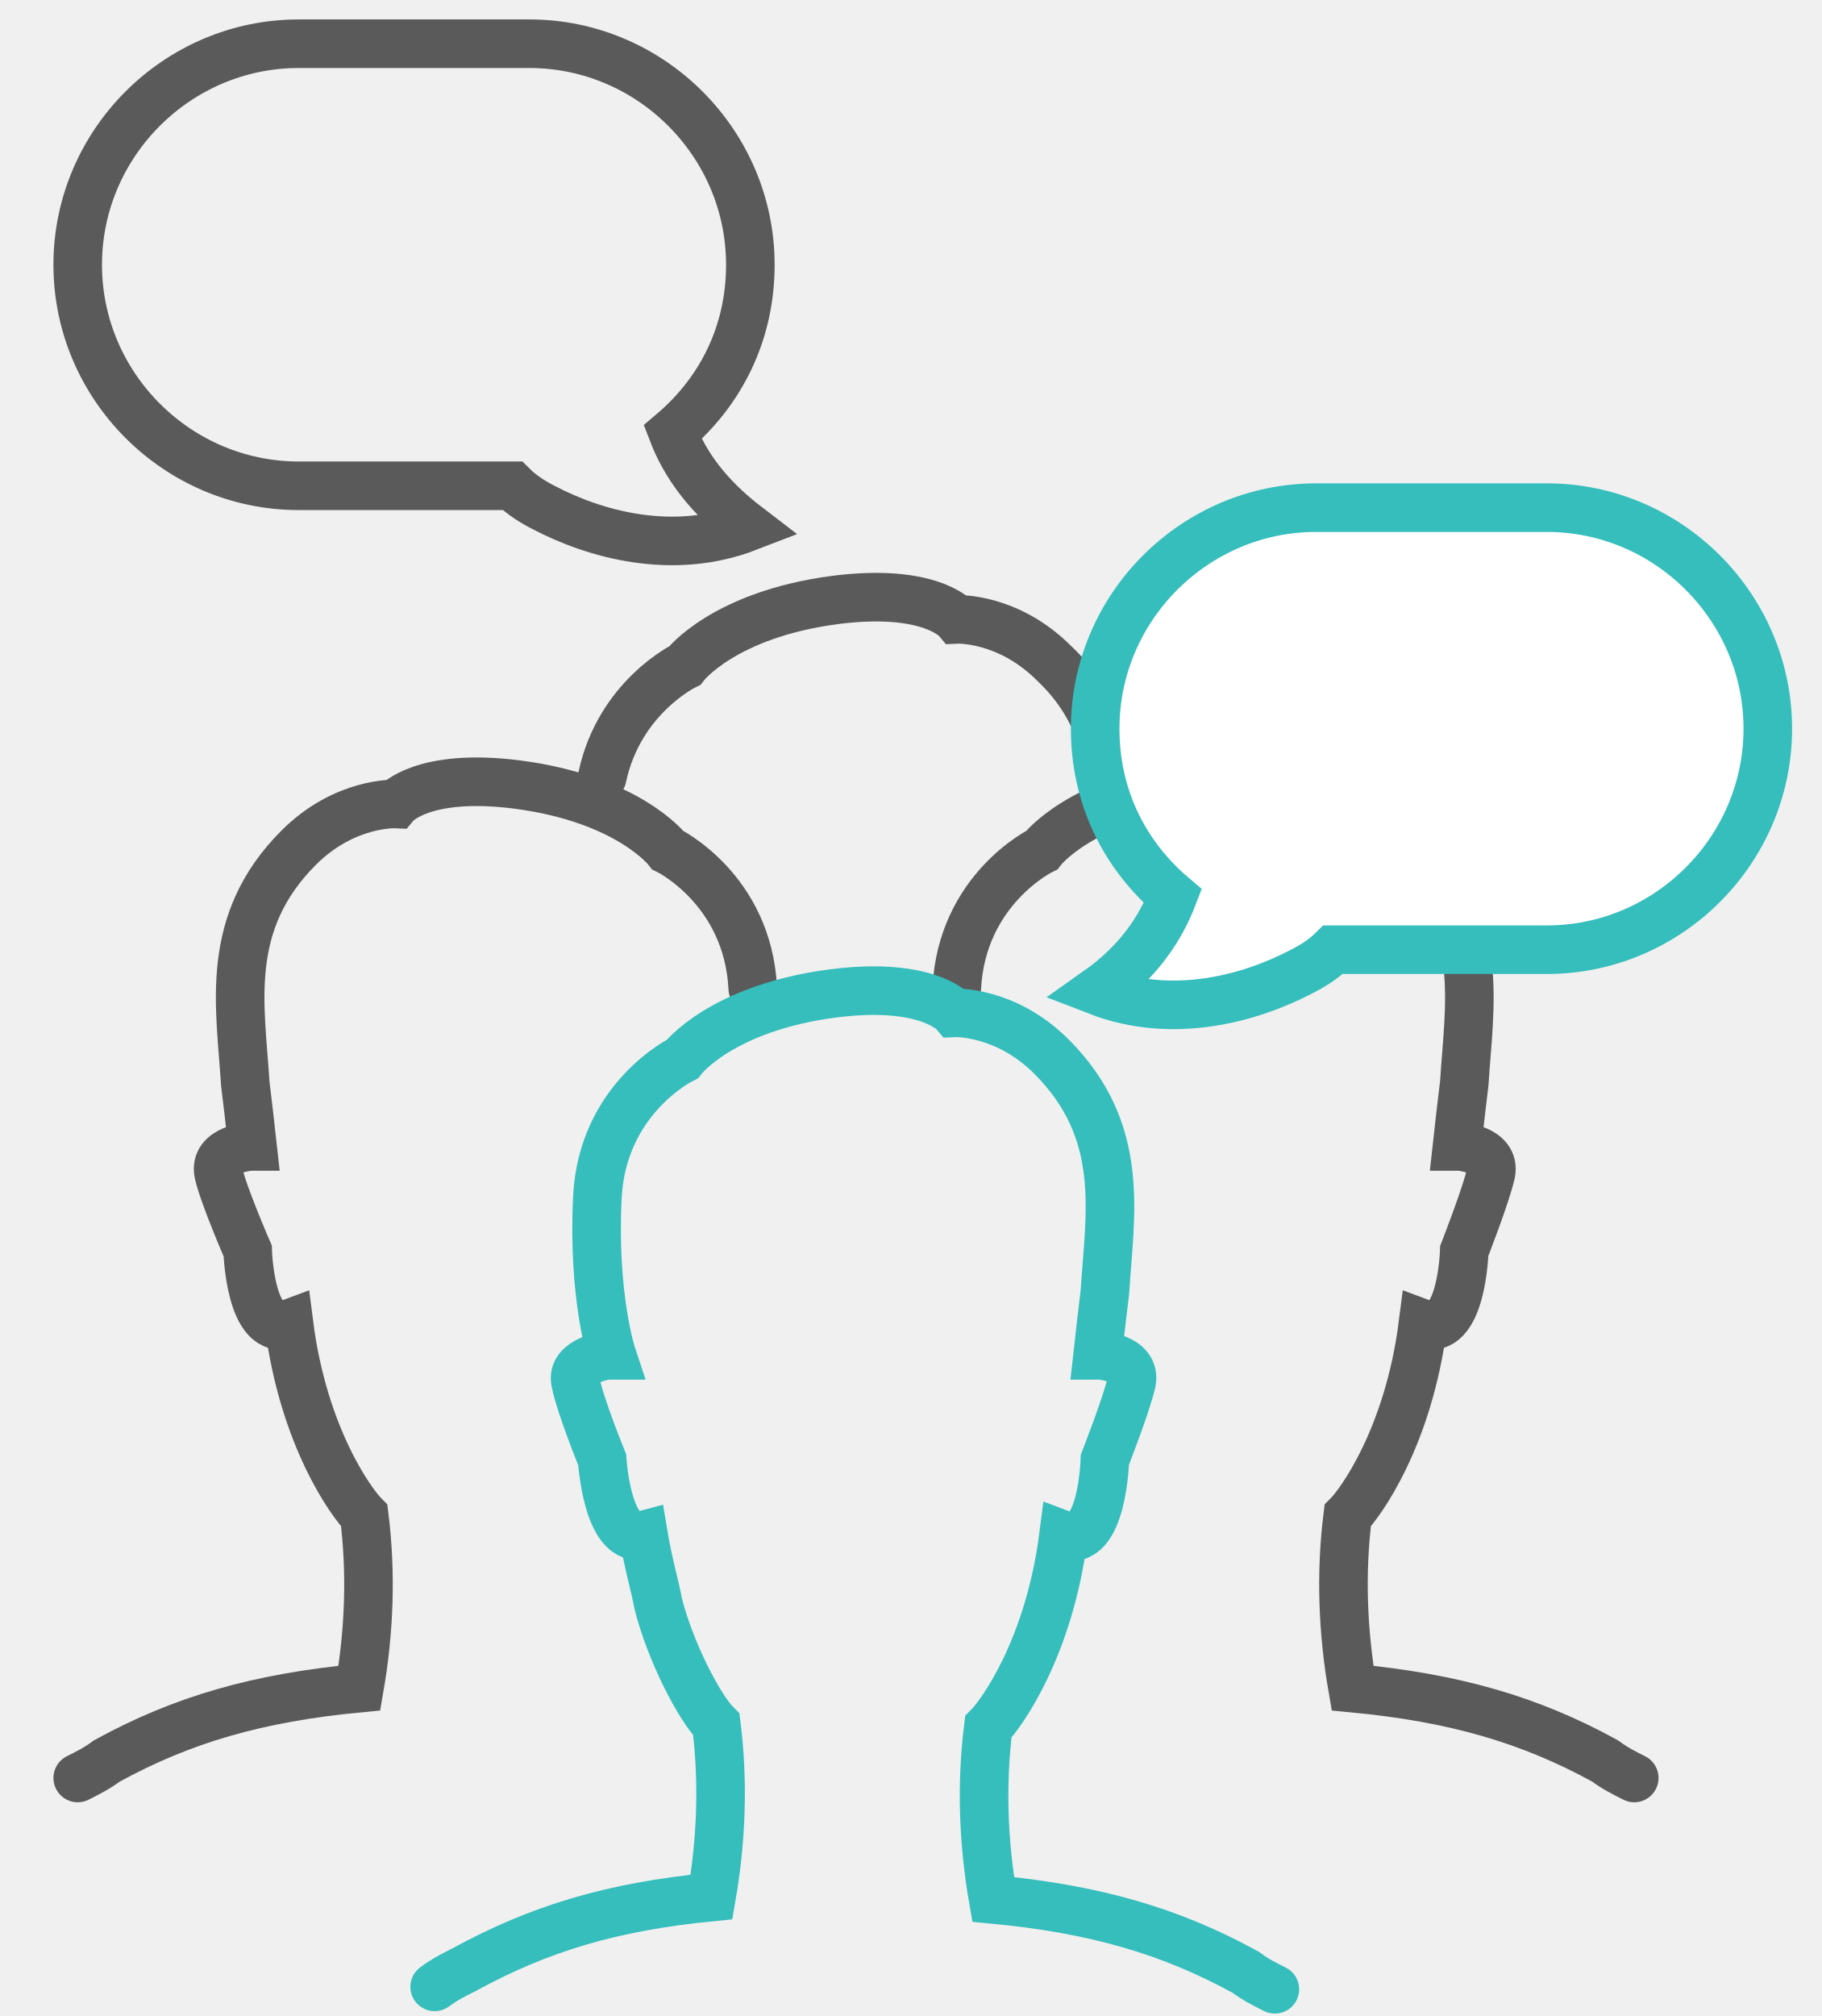
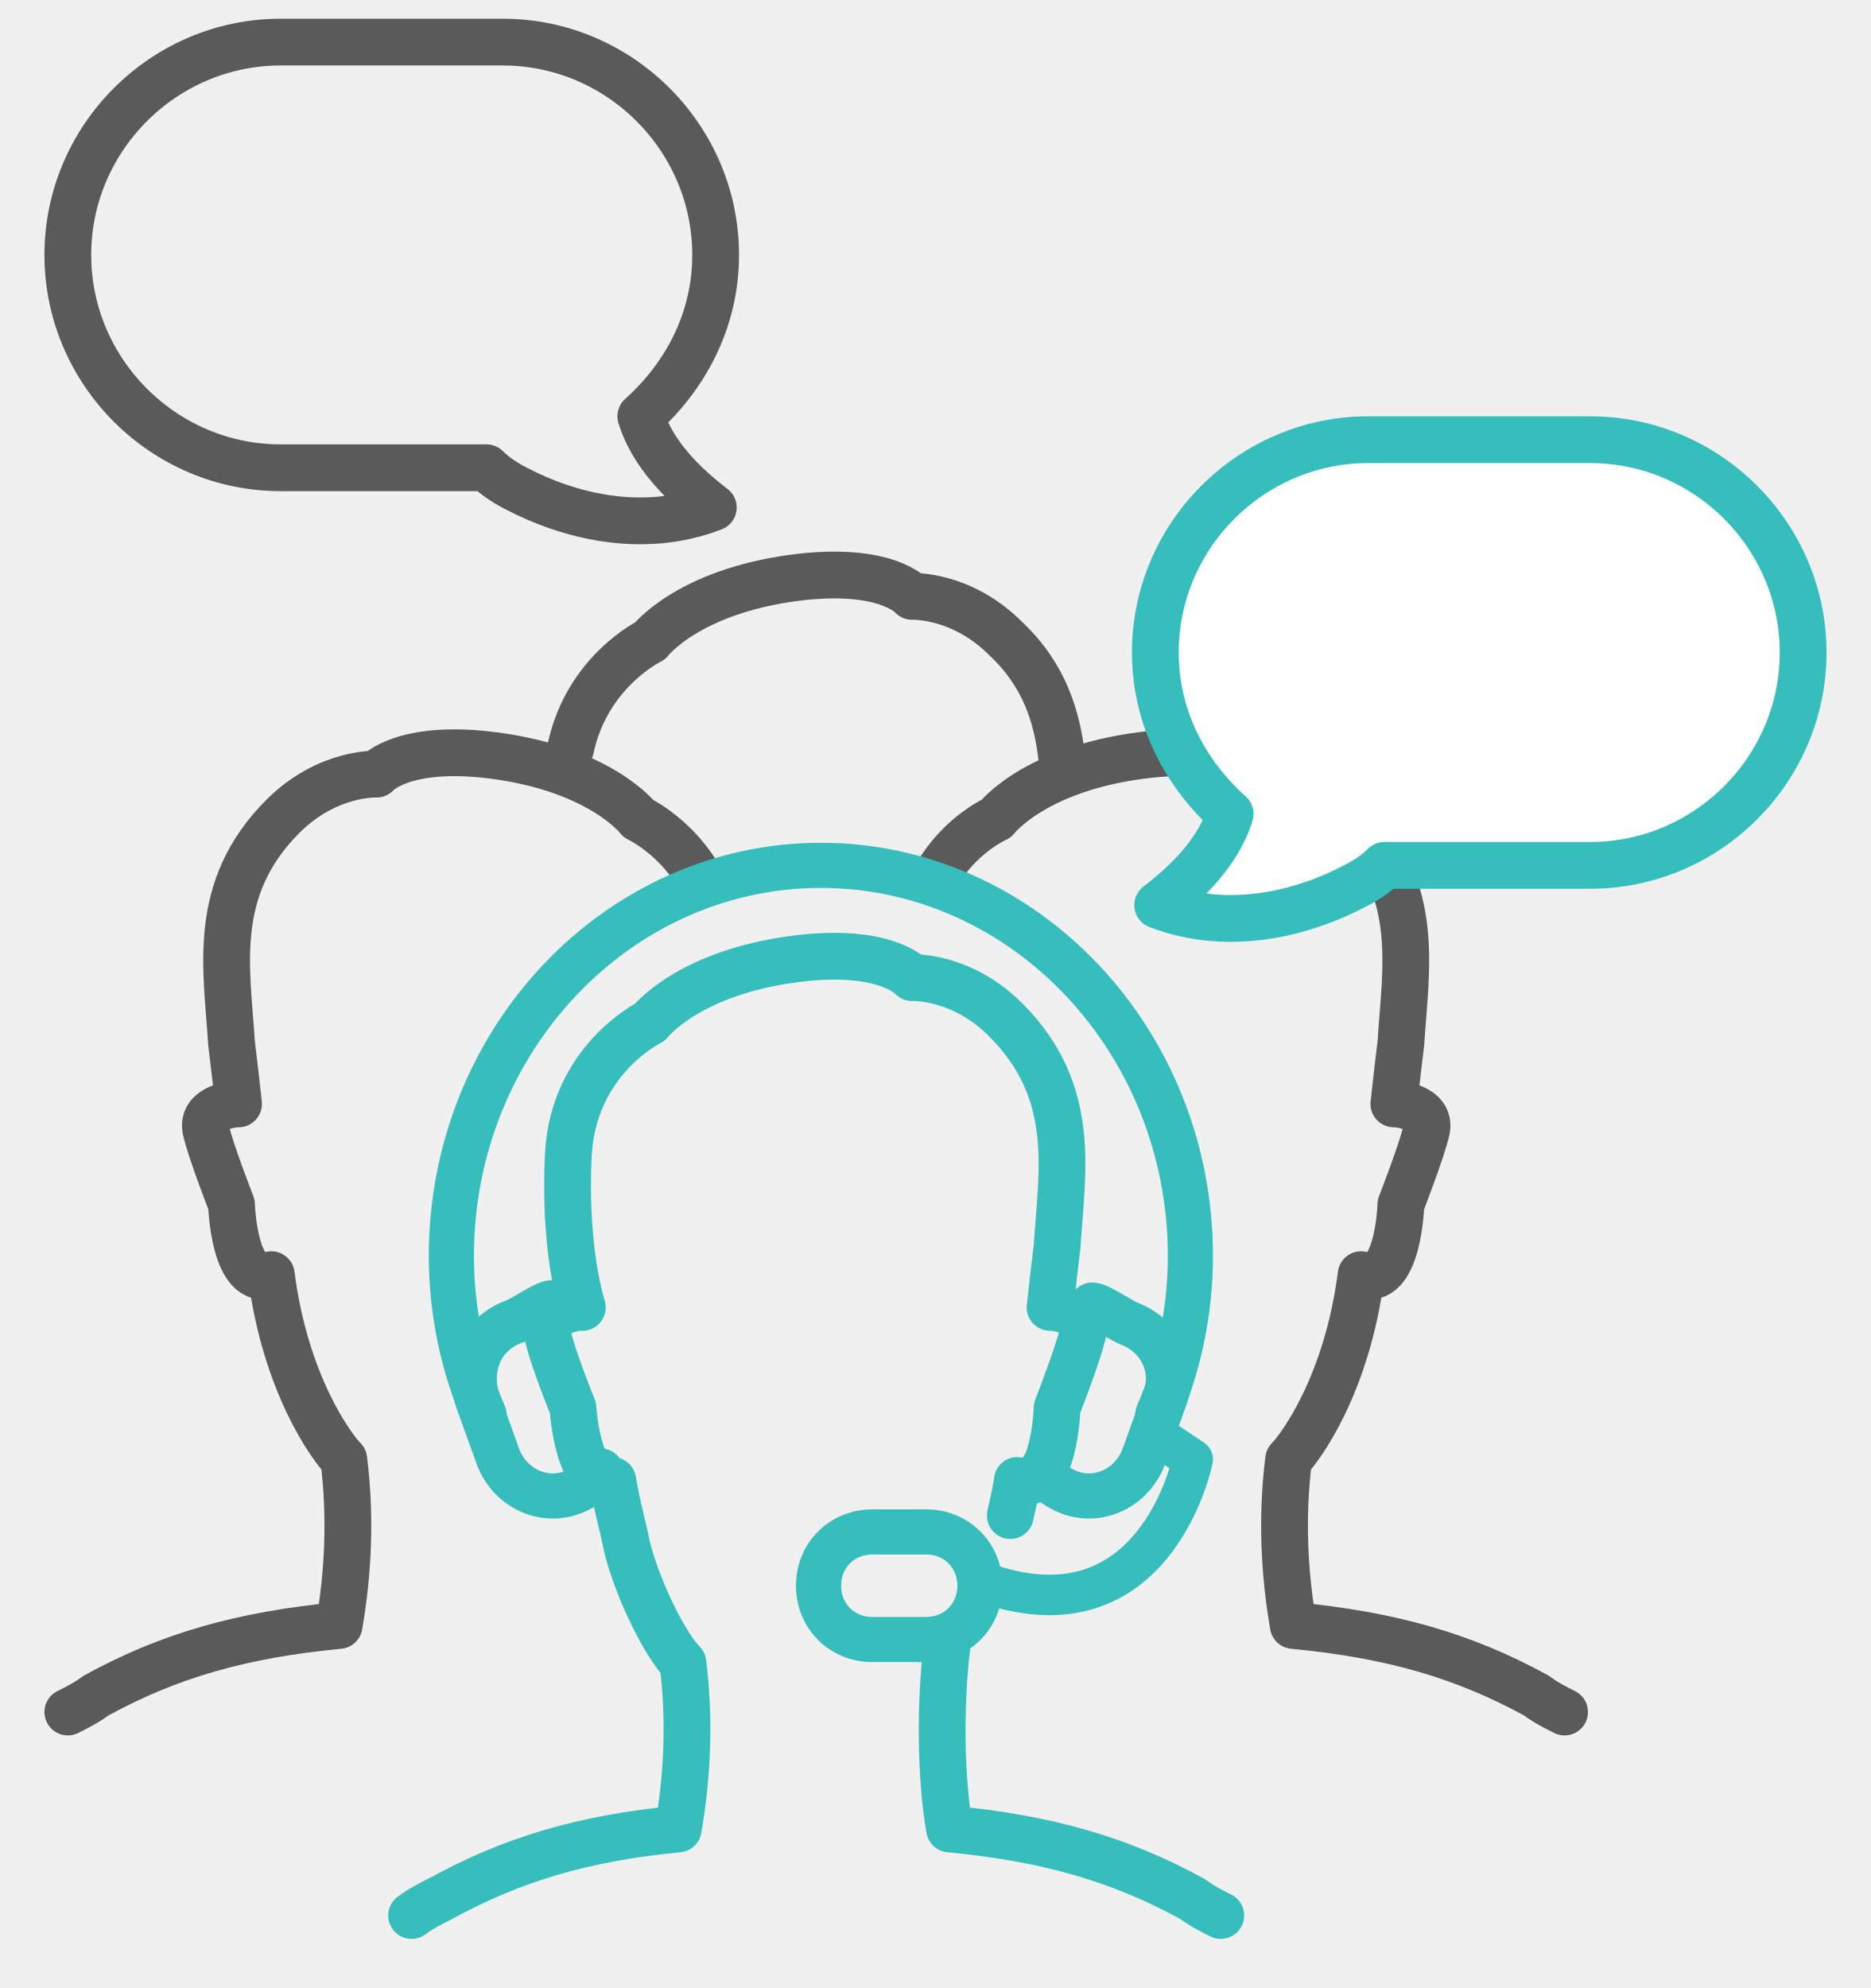
- <svg xmlns="http://www.w3.org/2000/svg" version="1.1" id="Layer_1" x="0px" y="0px" viewBox="0 0 75 83" style="enable-background:new 0 0 75 83;" xml:space="preserve">
+ <svg xmlns="http://www.w3.org/2000/svg" version="1.1" id="Layer_1" x="0px" y="0px" viewBox="0 0 80 85" style="enable-background:new 0 0 80 85;" xml:space="preserve">
  <style type="text/css">
- 	.st0{fill:none;stroke:#5A5A5A;stroke-width:2;stroke-linecap:round;stroke-miterlimit:10;}
- 	.st1{fill:none;stroke:#35BEBC;stroke-width:2;stroke-linecap:round;stroke-miterlimit:10;}
- 	.st2{fill:#FFFFFF;stroke:#35BEBC;stroke-width:2;stroke-linecap:round;stroke-miterlimit:10;}
+ 	.st0{fill:none;stroke:#5A5A5A;stroke-width:2;stroke-linecap:round;stroke-linejoin:round;stroke-miterlimit:10;}
+ 	.st1{fill:none;stroke:#35BEBC;stroke-width:2;stroke-linecap:round;stroke-linejoin:round;stroke-miterlimit:10;}
+ 	.st2{fill:#FFFFFF;stroke:#35BEBC;stroke-width:2;stroke-linecap:round;stroke-linejoin:round;stroke-miterlimit:10;}
+ 	.st3{fill:none;stroke:#35BEBC;stroke-width:1.93;stroke-linecap:round;stroke-linejoin:round;stroke-miterlimit:10;}
+ 	.st4{fill:none;stroke:#35BEBC;stroke-width:1.731;stroke-linecap:round;stroke-linejoin:round;stroke-miterlimit:10;}
</style>
-   <g id="XMLID_2_">
-     <g id="XMLID_5_">
-       <path id="XMLID_10_" class="st0" d="M45.8,32.4c-0.2-1.7-0.7-3.5-2.4-5.1c-1.9-1.9-4-1.8-4-1.8s-1.1-1.3-5-0.8    c-4.6,0.6-6.2,2.7-6.2,2.7s-2.7,1.3-3.4,4.6" />
-       <g id="XMLID_7_">
-         <path id="XMLID_9_" class="st0" d="M67.3,73.2c-0.4-0.2-0.8-0.4-1.2-0.7c-3.1-1.7-6.2-2.6-10.4-3c-0.4-2.3-0.5-4.7-0.2-7.1     c0.5-0.5,2.5-3.2,3.1-7.9c1.6,0.6,1.7-3,1.7-3s0.9-2.3,1.1-3.2c0.2-1-1.3-1.1-1.3-1.1l-0.1,0c0.1-0.9,0.2-1.8,0.3-2.6     c0.2-3.2,0.9-6.6-2.2-9.7c-1.9-1.9-4-1.8-4-1.8s-1.1-1.3-5-0.8c-4.6,0.6-6.2,2.7-6.2,2.7s-3.3,1.6-3.5,5.7" />
-         <path id="XMLID_8_" class="st0" d="M3.2,73.2C3.6,73,4,72.8,4.4,72.5c3.1-1.7,6.2-2.6,10.4-3c0.4-2.3,0.5-4.7,0.2-7.1     c-0.5-0.5-2.5-3.2-3.1-7.9c-1.6,0.6-1.7-3-1.7-3S9.2,49.2,9,48.3c-0.2-1,1.3-1.1,1.3-1.1l0.1,0c-0.1-0.9-0.2-1.8-0.3-2.6     c-0.2-3.2-0.9-6.6,2.2-9.7c1.9-1.9,4-1.8,4-1.8s1.1-1.3,5-0.8c4.6,0.6,6.2,2.7,6.2,2.7s3.3,1.6,3.5,5.7" />
+   <g>
+     <path class="st0" d="M45.4,32.4c-0.2-1.7-0.7-3.5-2.4-5.1c-1.9-1.9-4-1.8-4-1.8s-1.1-1.3-5-0.8c-4.6,0.6-6.2,2.7-6.2,2.7   s-2.7,1.3-3.4,4.6" />
+     <path class="st0" d="M66.9,73.2c-0.4-0.2-0.8-0.4-1.2-0.7c-3.1-1.7-6.2-2.6-10.4-3c-0.4-2.3-0.5-4.7-0.2-7.1   c0.5-0.5,2.5-3.2,3.1-7.9c1.6,0.6,1.7-3,1.7-3s0.9-2.3,1.1-3.2c0.2-1-1.3-1.1-1.3-1.1l-0.1,0c0.1-0.9,0.2-1.8,0.3-2.6   c0.2-3.2,0.9-6.6-2.2-9.7c-1.9-1.9-4-1.8-4-1.8s-1.1-1.3-4.9-0.8c-4.6,0.6-6.2,2.7-6.2,2.7S41,35.7,40,37.5" />
+     <path class="st0" d="M2.9,73.2c0.4-0.2,0.8-0.4,1.2-0.7c3.1-1.7,6.2-2.6,10.4-3c0.4-2.3,0.5-4.7,0.2-7.1c-0.5-0.5-2.5-3.2-3.1-7.9   c-1.6,0.6-1.7-3-1.7-3s-0.9-2.3-1.1-3.2c-0.2-1,1.3-1.1,1.3-1.1l0.1,0c-0.1-0.9-0.2-1.8-0.3-2.6c-0.2-3.2-0.9-6.6,2.2-9.7   c1.9-1.9,4-1.8,4-1.8s1.1-1.3,5-0.8c4.6,0.6,6.2,2.7,6.2,2.7s1.7,0.8,2.7,2.7" />
+     <path class="st1" d="M43.2,64.8c0.1-0.5,0.2-0.8,0.3-1.5c1.6,0.6,1.7-3.1,1.7-3.1s0.9-2.3,1.1-3.2c0.2-1-1.3-1.1-1.3-1.1l-0.1,0   c0.1-0.9,0.2-1.8,0.3-2.6c0.2-3.2,0.9-6.6-2.2-9.7c-1.9-1.9-4-1.8-4-1.8s-1.1-1.3-5-0.8c-4.6,0.6-6.2,2.7-6.2,2.7s-3.3,1.6-3.5,5.7   c-0.2,4.1,0.6,6.5,0.6,6.5s0,0,0,0l-0.2,0c0,0-1.5,0.2-1.3,1.1c0.2,1,1.1,3.2,1.1,3.2s0.2,3.5,1.7,3.1c0.2,1.2,0.5,2.2,0.6,2.8   c0.5,2,1.7,4.3,2.4,5c0.3,2.4,0.2,4.8-0.2,7.1c-4.1,0.4-7.1,1.3-10.2,3c-0.4,0.2-0.8,0.4-1.2,0.7" />
+     <path class="st1" d="M52.2,81.9c-0.4-0.2-0.8-0.4-1.2-0.7c-3.1-1.7-6.2-2.6-10.4-3c-0.4-2.3-0.4-5.5-0.1-7.9" />
+     <path class="st0" d="M27.4,17.8c1.9-1.7,3.2-4.1,3.2-6.9c0-5-4.1-9.1-9.1-9.1H12c-5,0-9.1,4.1-9.1,9.1c0,5,4.1,9.1,9.1,9.1h8.8   c0.4,0.4,0.9,0.7,1.3,0.9c2.1,1.1,5.3,2,8.4,0.8C28.8,20.4,27.8,19.1,27.4,17.8z" />
+     <path class="st2" d="M52.6,34.8c-1.9-1.7-3.2-4.1-3.2-6.9c0-5,4.1-9.1,9.1-9.1H68c5,0,9.1,4.1,9.1,9.1c0,5-4.1,9.1-9.1,9.1h-8.8   c-0.4,0.4-0.9,0.7-1.3,0.9c-2.1,1.1-5.3,2-8.4,0.8C51.2,37.4,52.2,36.1,52.6,34.8z" />
+     <g>
+       <path class="st3" d="M49.5,60.5c0.9-2.1,1.4-4.4,1.4-6.8c0-9.2-7.1-16.7-15.8-16.7c-8.7,0-15.8,7.5-15.8,16.7    c0,2.4,0.5,4.7,1.4,6.8" />
+       <g>
+         <path class="st3" d="M25.7,62.9c-0.3,0.4-0.7,0.7-1.2,0.9l0,0c-1.3,0.5-2.7-0.2-3.2-1.5l-0.9-2.5C20,58.4,20.6,57,22,56.5l0,0     c0.3-0.1,1.3-0.8,1.6-0.8" />
+         <path class="st3" d="M44.5,62.9c0.3,0.4,0.7,0.7,1.2,0.9l0,0c1.3,0.5,2.7-0.2,3.2-1.5l0.9-2.5c0.5-1.3-0.2-2.7-1.5-3.2l0,0     c-0.3-0.1-1.3-0.8-1.6-0.8" />
      </g>
-       <path id="XMLID_6_" class="st1" d="M52.5,81.9c-0.4-0.2-0.8-0.4-1.2-0.7c-3.1-1.7-6.2-2.6-10.4-3c-0.4-2.3-0.5-4.7-0.2-7.1    c0.5-0.5,2.5-3.2,3.1-7.9c1.6,0.6,1.7-3.1,1.7-3.1s0.9-2.3,1.1-3.2c0.2-1-1.3-1.1-1.3-1.1l-0.1,0c0.1-0.9,0.2-1.8,0.3-2.6    c0.2-3.2,0.9-6.6-2.2-9.7c-1.9-1.9-4-1.8-4-1.8s-1.1-1.3-5-0.8c-4.6,0.6-6.2,2.7-6.2,2.7s-3.3,1.6-3.5,5.7    c-0.2,4.1,0.6,6.5,0.6,6.5s0,0,0,0l-0.2,0c0,0-1.5,0.2-1.3,1.1c0.2,1,1.1,3.2,1.1,3.2s0.2,3.5,1.7,3.1c0.2,1.2,0.5,2.2,0.6,2.8    c0.5,2,1.7,4.3,2.4,5c0.3,2.4,0.2,4.8-0.2,7.1c-4.1,0.4-7.1,1.3-10.2,3c-0.4,0.2-0.8,0.4-1.2,0.7" />
    </g>
-     <path id="XMLID_4_" class="st0" d="M27.7,17.8c2-1.7,3.2-4.1,3.2-6.9c0-5-4.1-9.1-9.1-9.1h-9.5c-5,0-9.1,4.1-9.1,9.1   c0,5,4.1,9.1,9.1,9.1h8.8c0.4,0.4,0.9,0.7,1.3,0.9c2.1,1.1,5.3,2,8.4,0.8C29.1,20.4,28.2,19.1,27.7,17.8z" />
-     <path id="XMLID_3_" class="st2" d="M48.3,36.9c-2-1.7-3.2-4.1-3.2-6.9c0-5,4.1-9.1,9.1-9.1h9.5c5,0,9.1,4.1,9.1,9.1   c0,5-4.1,9.1-9.1,9.1h-8.8c-0.4,0.4-0.9,0.7-1.3,0.9c-2.1,1.1-5.3,2-8.4,0.8C46.9,39.6,47.8,38.2,48.3,36.9z" />
+     <path class="st3" d="M41.9,67.8c0,1.3-1,2.3-2.3,2.3h-2.3c-1.3,0-2.3-1-2.3-2.3l0,0c0-1.3,1-2.3,2.3-2.3h2.3   C40.9,65.5,41.9,66.5,41.9,67.8L41.9,67.8z" />
+     <path class="st4" d="M41.9,67.6c7.5,2.8,9.1-5.2,9.1-5.2l-1.8-1.2" />
  </g>
</svg>
